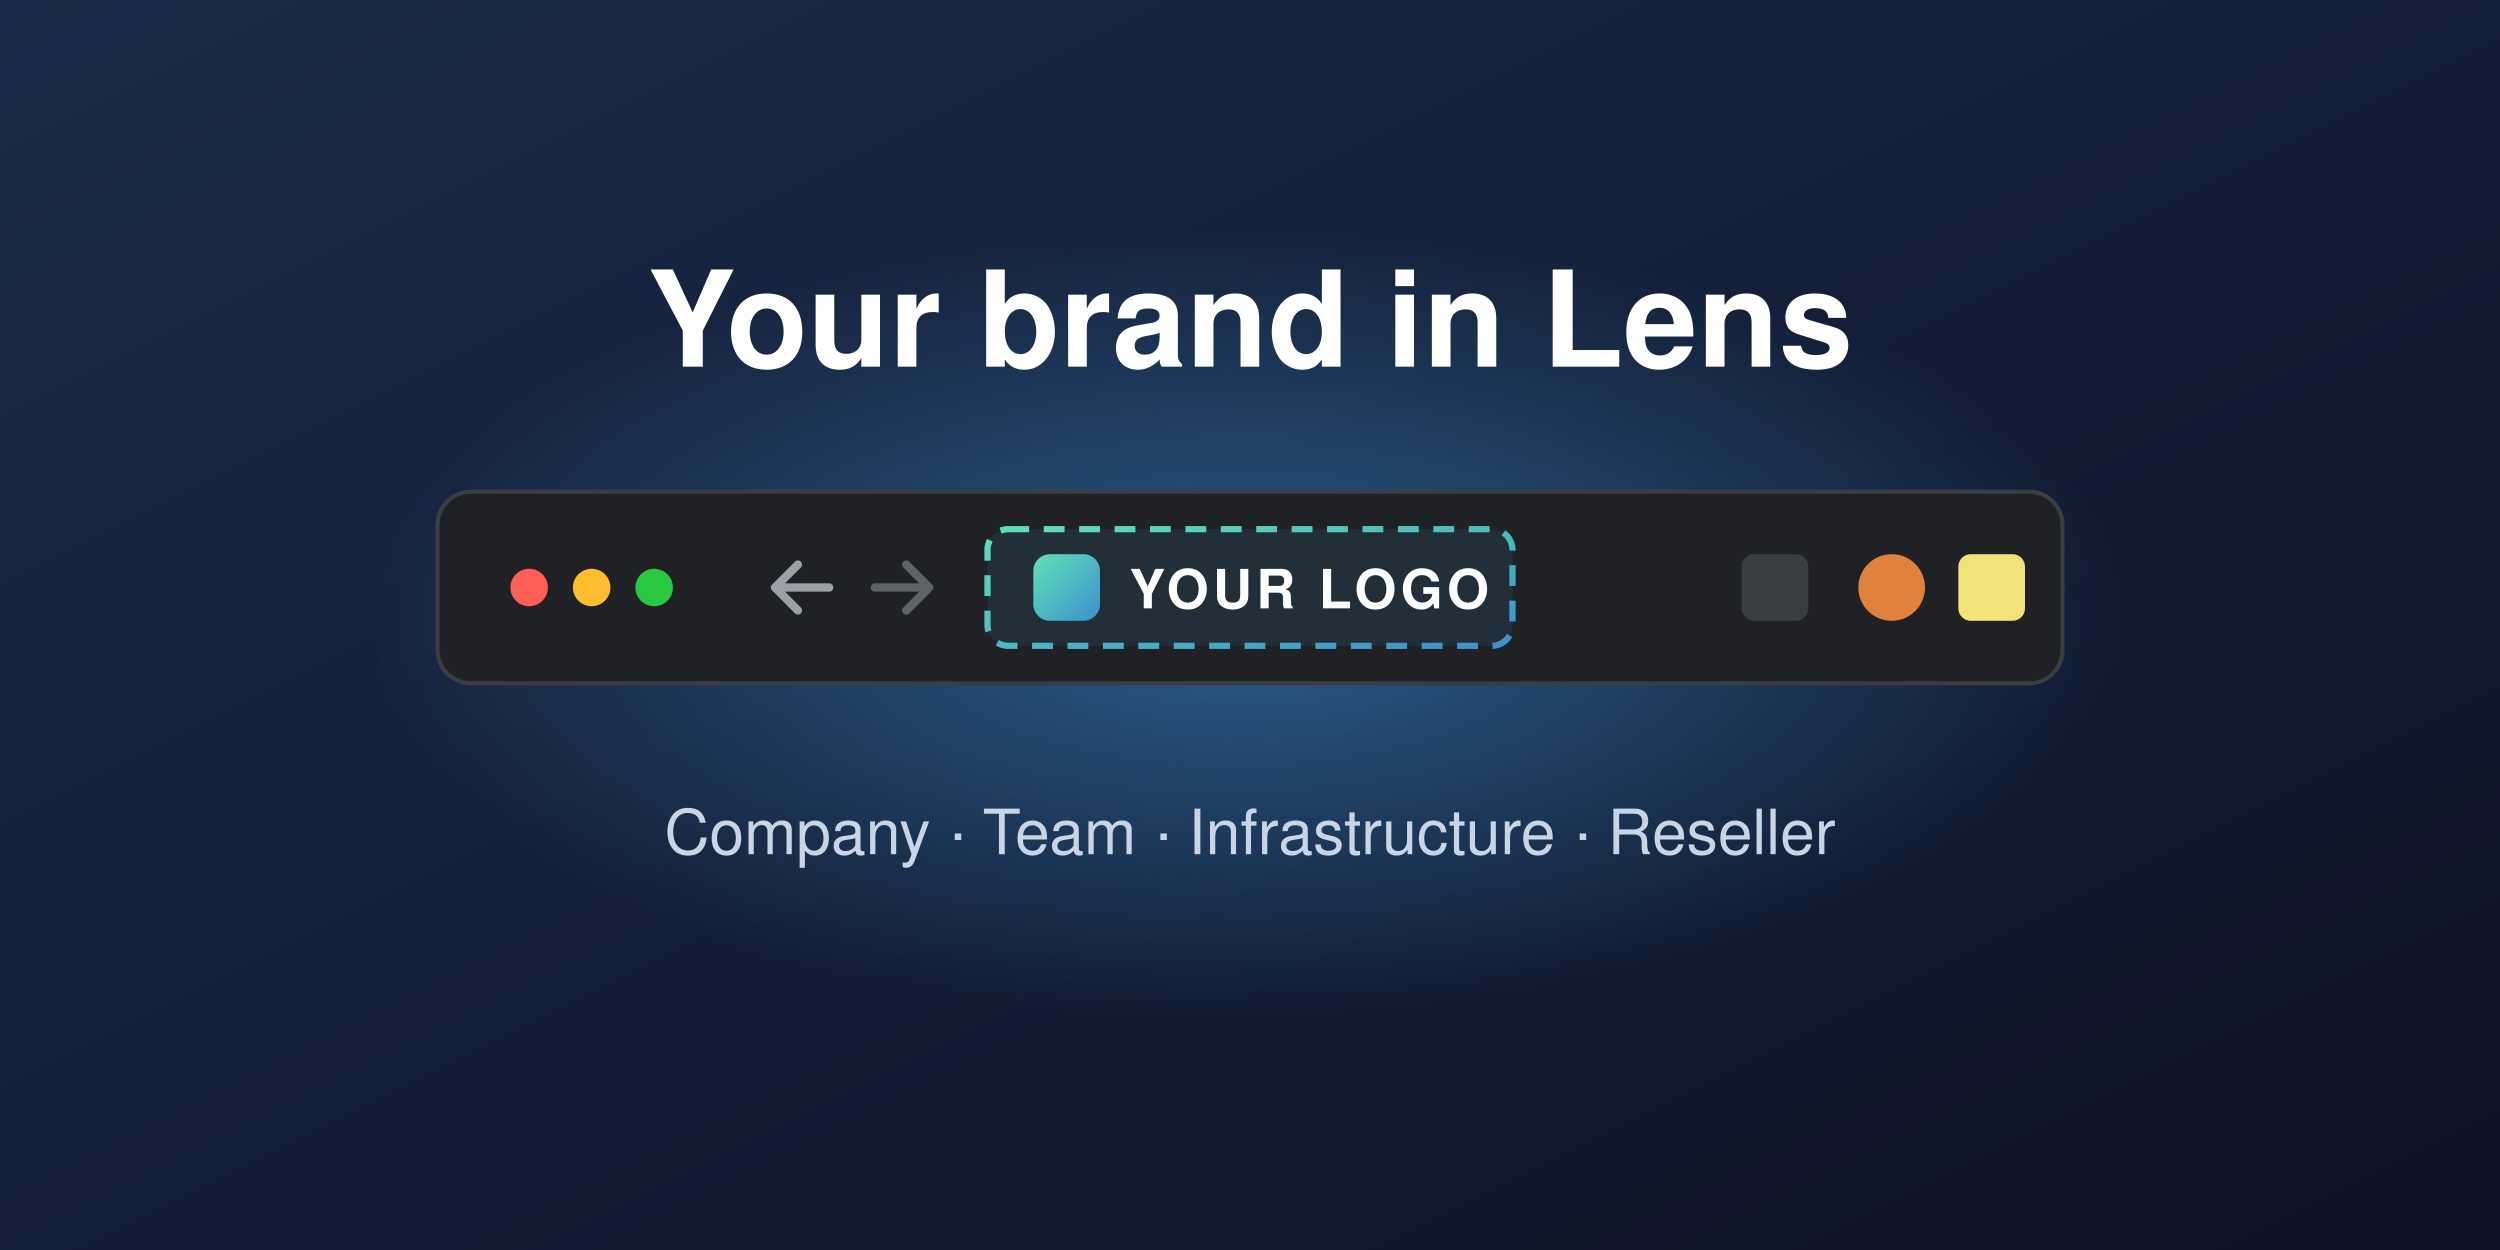
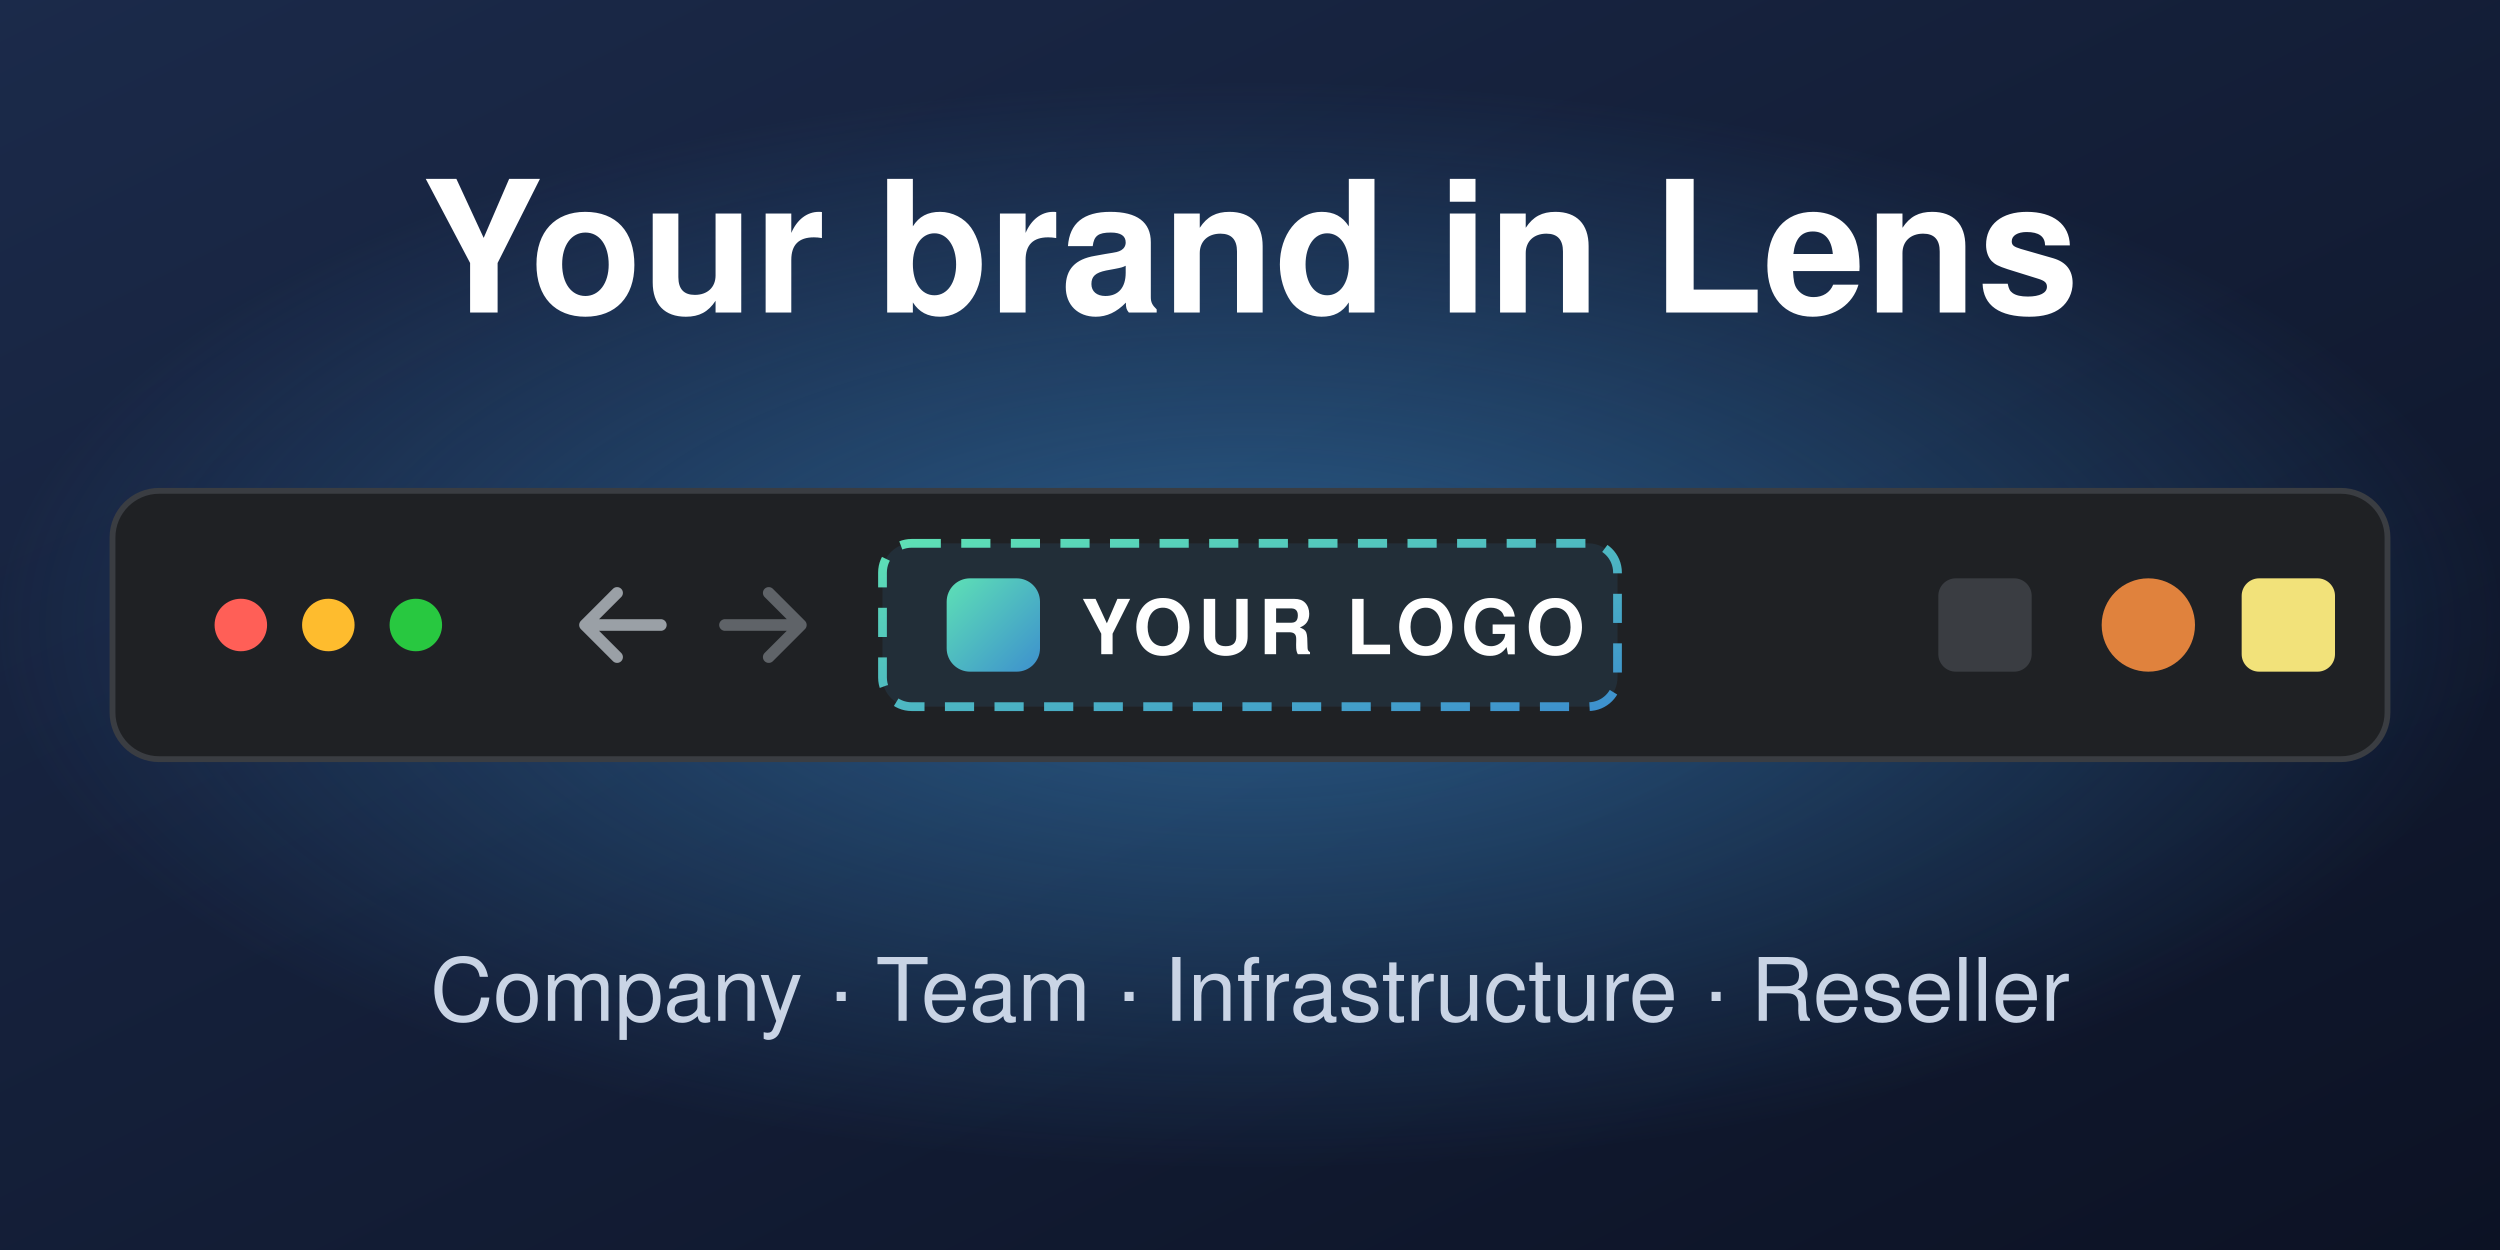
<svg xmlns="http://www.w3.org/2000/svg" viewBox="0 0 1200 600" width="1200" height="600">
  <defs>
    <linearGradient id="bg" x1="0" y1="0" x2="1" y2="1">
      <stop offset="0" stop-color="#1b2a4a" />
      <stop offset="1" stop-color="#0c1224" />
    </linearGradient>
    <radialGradient id="glow" cx="0.5" cy="0.5" r="0.5">
      <stop offset="0" stop-color="#3d90ce" stop-opacity="0.55" />
      <stop offset="1" stop-color="#3d90ce" stop-opacity="0" />
    </radialGradient>
    <linearGradient id="mark" x1="0" y1="0" x2="1" y2="1">
      <stop offset="0" stop-color="#5ee1b5" />
      <stop offset="1" stop-color="#3d90ce" />
    </linearGradient>
  </defs>
  <rect width="1200" height="600" fill="url(#bg)" />
-   <ellipse cx="600" cy="300" rx="420" ry="190" fill="url(#glow)" />
-   <text x="600" y="176" text-anchor="middle" font-family="-apple-system, 'Segoe UI', Helvetica, Arial, sans-serif" font-size="64" font-weight="700" fill="#ffffff">Your brand in Lens</text>
-   <rect x="210" y="236" width="780" height="92" rx="16" fill="#1f2124" stroke="#3a3d42" stroke-width="2" />
-   <circle cx="254" cy="282" r="9" fill="#ff5f57" />
-   <circle cx="284" cy="282" r="9" fill="#febc2e" />
-   <circle cx="314" cy="282" r="9" fill="#28c840" />
-   <path d="M372 282h26M372 282l11-11M372 282l11 11" stroke="#9aa0a6" stroke-width="4" fill="none" stroke-linecap="round" stroke-linejoin="round" />
-   <path d="M446 282h-26M446 282l-11-11M446 282l-11 11" stroke="#5f6368" stroke-width="4" fill="none" stroke-linecap="round" stroke-linejoin="round" />
-   <rect x="474" y="254" width="252" height="56" rx="10" fill="#3d90ce" fill-opacity="0.12" stroke="url(#mark)" stroke-width="3" stroke-dasharray="10 7" />
-   <rect x="496" y="266" width="32" height="32" rx="8" fill="url(#mark)" />
-   <text x="542" y="292" font-family="-apple-system, 'Segoe UI', Helvetica, Arial, sans-serif" font-size="26" font-weight="700" fill="#ffffff" letter-spacing="2">YOUR LOGO</text>
-   <rect x="836" y="266" width="32" height="32" rx="6" fill="#3a3d42" />
-   <circle cx="908" cy="282" r="16" fill="#e0823d" />
-   <rect x="940" y="266" width="32" height="32" rx="6" fill="#f2e27a" />
-   <text x="600" y="410" text-anchor="middle" font-family="-apple-system, 'Segoe UI', Helvetica, Arial, sans-serif" font-size="30" fill="#c9d4e5">Company · Team · Infrastructure · Reseller</text>
+   <ellipse cx="600" cy="300" rx="600" ry="260" fill="url(#glow)" />
+   <text x="600" y="150" text-anchor="middle" font-family="-apple-system, 'Segoe UI', Helvetica, Arial, sans-serif" font-size="88" font-weight="700" fill="#ffffff">Your brand in Lens</text>
+   <g transform="translate(600 300) scale(1.4) translate(-600 -282)">
+     <rect x="210" y="236" width="780" height="92" rx="16" fill="#1f2124" stroke="#3a3d42" stroke-width="2" />
+     <circle cx="254" cy="282" r="9" fill="#ff5f57" />
+     <circle cx="284" cy="282" r="9" fill="#febc2e" />
+     <circle cx="314" cy="282" r="9" fill="#28c840" />
+     <path d="M372 282h26M372 282l11-11M372 282l11 11" stroke="#9aa0a6" stroke-width="4" fill="none" stroke-linecap="round" stroke-linejoin="round" />
+     <path d="M446 282h-26M446 282l-11-11M446 282l-11 11" stroke="#5f6368" stroke-width="4" fill="none" stroke-linecap="round" stroke-linejoin="round" />
+     <rect x="474" y="254" width="252" height="56" rx="10" fill="#3d90ce" fill-opacity="0.12" stroke="url(#mark)" stroke-width="3" stroke-dasharray="10 7" />
+     <rect x="496" y="266" width="32" height="32" rx="8" fill="url(#mark)" />
+     <text x="542" y="292" font-family="-apple-system, 'Segoe UI', Helvetica, Arial, sans-serif" font-size="26" font-weight="700" fill="#ffffff" letter-spacing="2">YOUR LOGO</text>
+     <rect x="836" y="266" width="32" height="32" rx="6" fill="#3a3d42" />
+     <circle cx="908" cy="282" r="16" fill="#e0823d" />
+     <rect x="940" y="266" width="32" height="32" rx="6" fill="#f2e27a" />
+   </g>
+   <text x="600" y="490" text-anchor="middle" font-family="-apple-system, 'Segoe UI', Helvetica, Arial, sans-serif" font-size="42" fill="#c9d4e5">Company · Team · Infrastructure · Reseller</text>
</svg>
